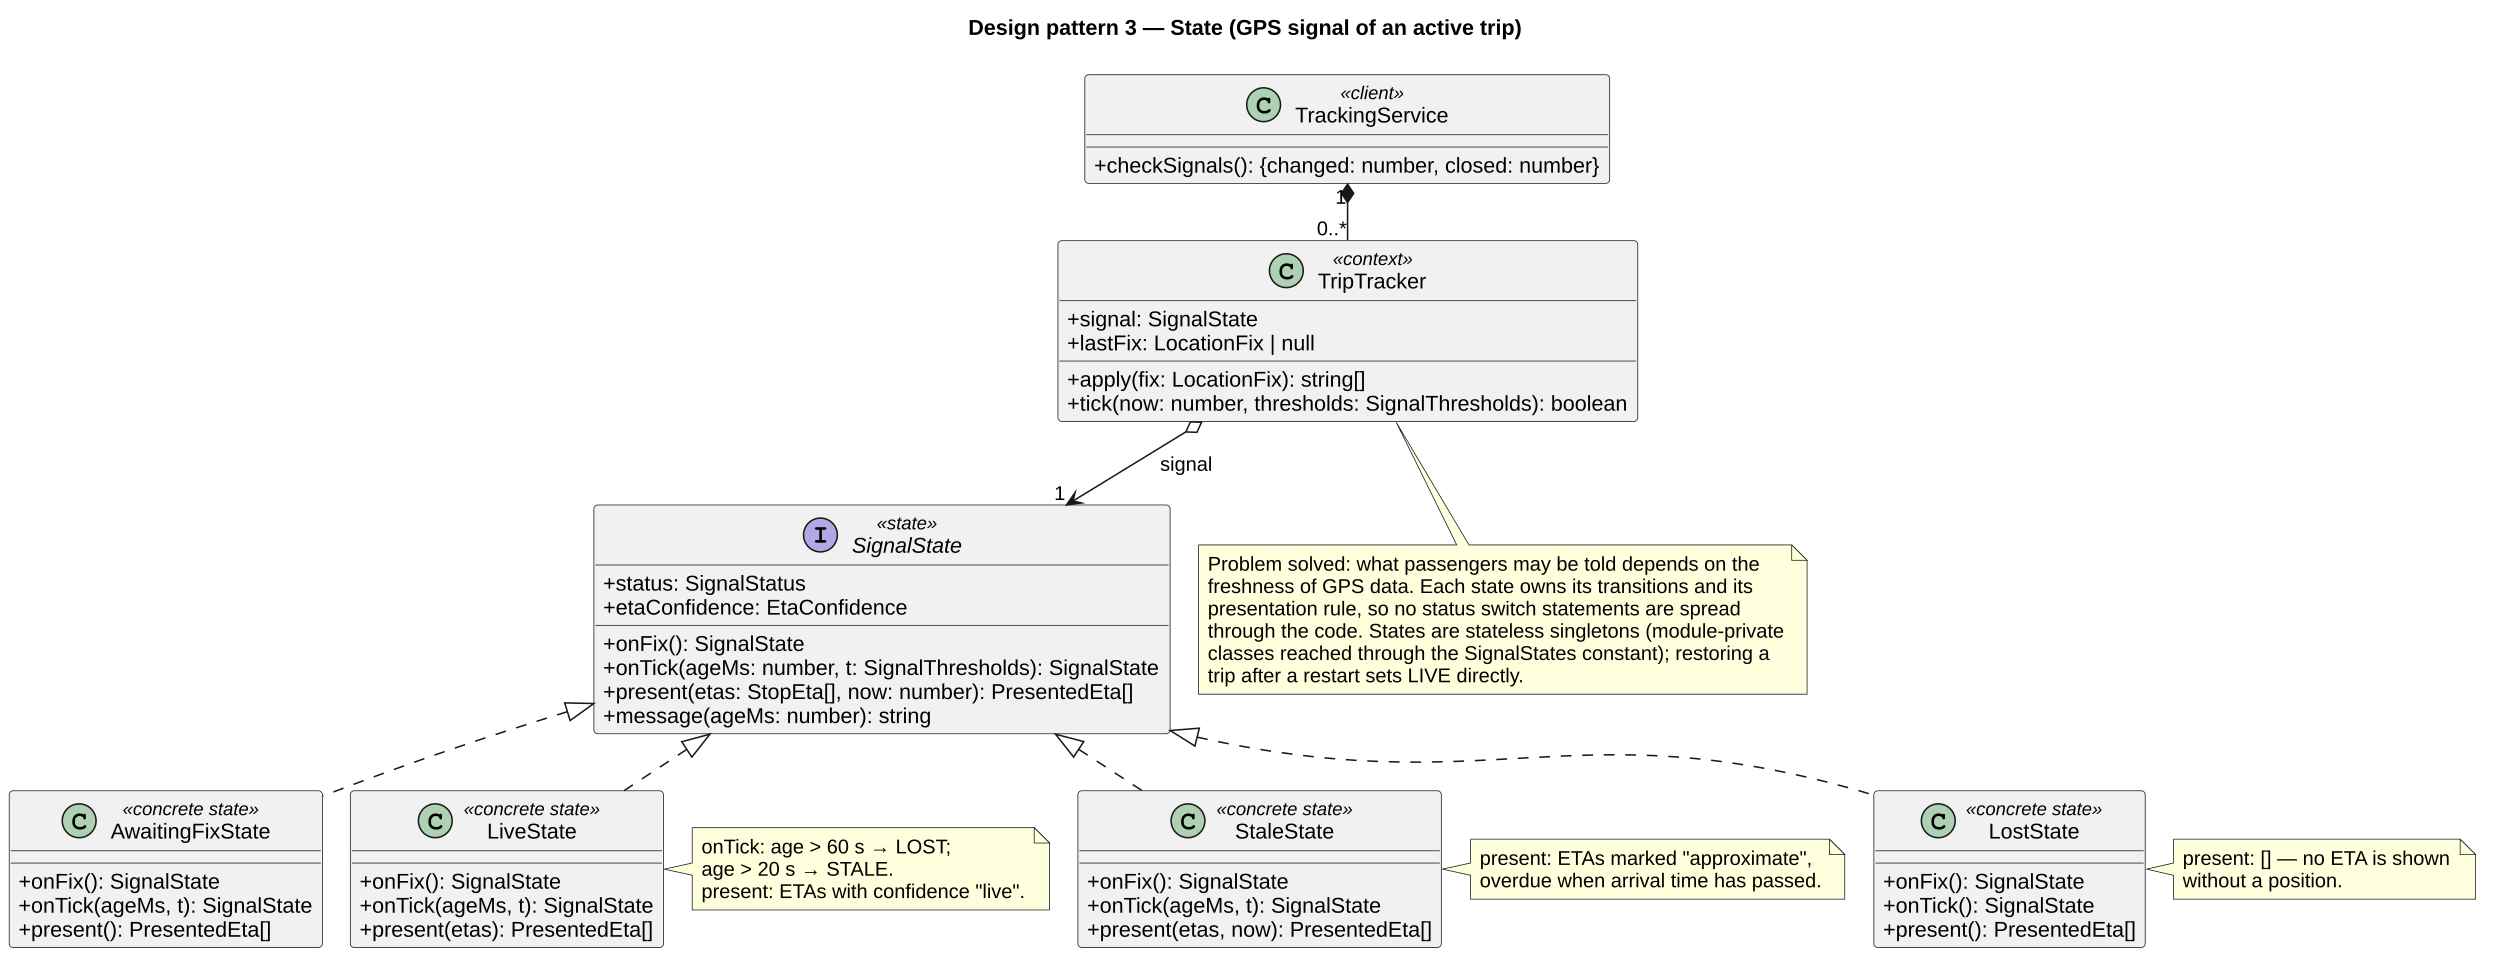
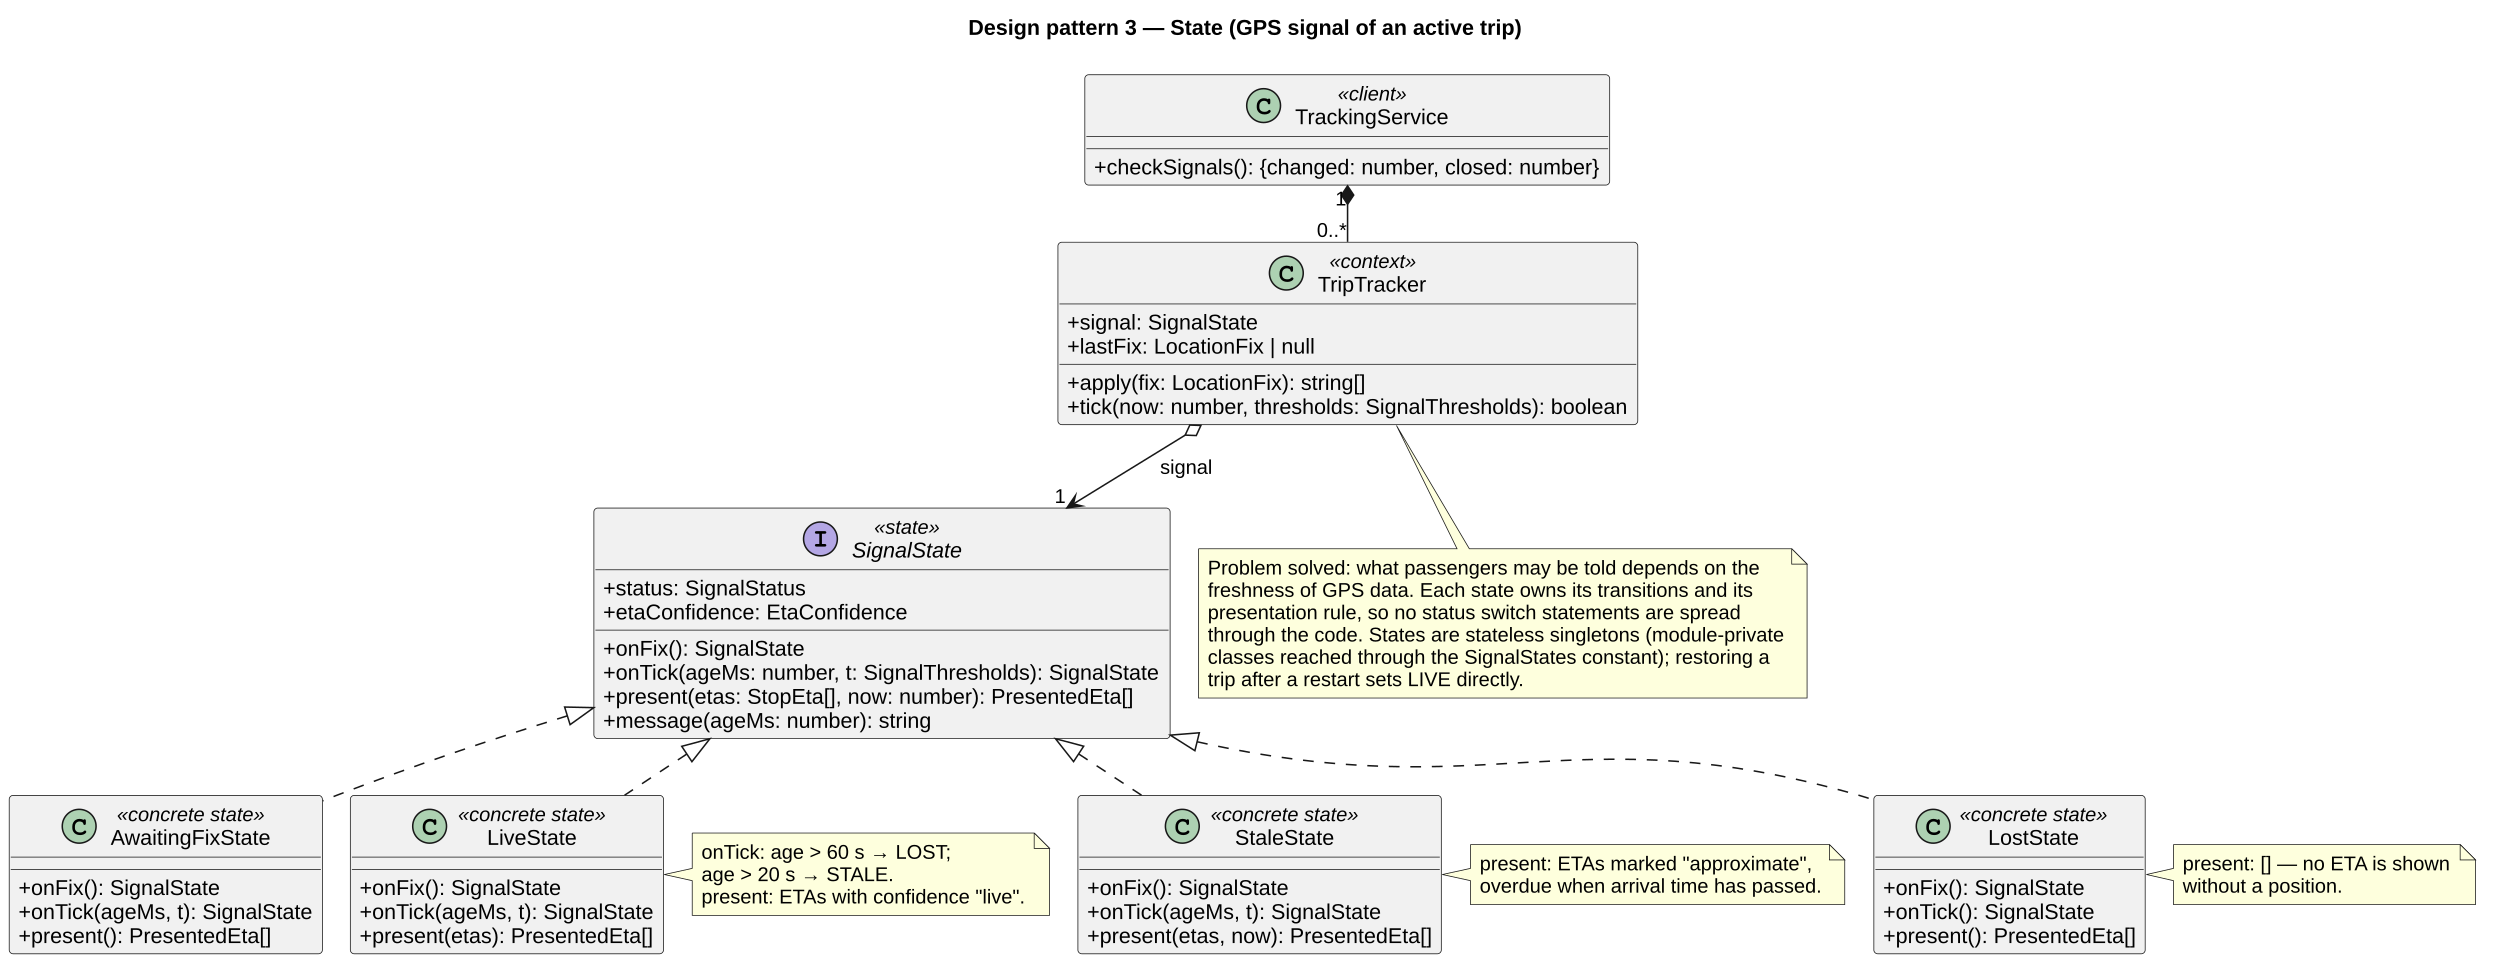
- <svg xmlns="http://www.w3.org/2000/svg" version="1.1" data-diagram-type="CLASS" style="width:1627px;height:632px;background:#FFFFFF;" width="1627px" height="632px" viewBox="0 0 1627 632" zoomAndPan="magnify" preserveAspectRatio="none" contentStyleType="text/css">
+ <svg xmlns="http://www.w3.org/2000/svg" version="1.1" data-diagram-type="CLASS" style="width:1627px;height:636px;background:#FFFFFF;" width="1627px" height="636px" viewBox="0 0 1627 636" zoomAndPan="magnify" preserveAspectRatio="none" contentStyleType="text/css">
  <defs />
  <g font-family="sans-serif" lengthAdjust="spacing">
-     <g class="title" data-source-line="5">
+     <g class="title" data-source-line="6">
      <text x="630.157" y="22.674" fill="#000" font-size="14" textLength="360.186" font-weight="700" font-family="Arial">Design pattern 3 — State (GPS signal of an active trip)</text>
    </g>
-     <g class="entity" data-qualified-name="TripTracker" id="ent0001" data-source-line="7">
-       <rect x="688.5" y="156.641" width="377.36" height="117.609" fill="#F1F1F1" style="stroke:#181818;stroke-width:0.5;" rx="2.5" ry="2.5" />
-       <ellipse cx="837.151" cy="176.164" rx="11" ry="11" fill="#ADD1B2" style="stroke:#181818;stroke-width:1;" />
-       <path d="M839.917,172.039 Q840.073,171.82 840.26,171.711 Q840.448,171.602 840.667,171.602 Q841.042,171.602 841.276,171.867 Q841.51,172.117 841.51,172.727 L841.51,174.18 Q841.51,174.789 841.276,175.055 Q841.042,175.32 840.667,175.32 Q840.323,175.32 840.12,175.117 Q839.917,174.93 839.807,174.414 Q839.76,174.055 839.573,173.867 Q839.245,173.492 838.635,173.273 Q838.026,173.055 837.401,173.055 Q836.635,173.055 835.995,173.383 Q835.37,173.711 834.87,174.461 Q834.385,175.211 834.385,176.242 L834.385,177.336 Q834.385,178.57 835.276,179.398 Q836.167,180.211 837.76,180.211 Q838.698,180.211 839.354,179.961 Q839.745,179.805 840.167,179.367 Q840.432,179.102 840.573,179.023 Q840.729,178.945 840.932,178.945 Q841.26,178.945 841.51,179.211 Q841.776,179.461 841.776,179.805 Q841.776,180.148 841.432,180.555 Q840.932,181.133 840.135,181.461 Q839.057,181.914 837.76,181.914 Q836.245,181.914 835.042,181.289 Q834.057,180.789 833.37,179.727 Q832.682,178.648 832.682,177.367 L832.682,176.211 Q832.682,174.883 833.292,173.742 Q833.917,172.586 835.01,171.977 Q836.104,171.352 837.338,171.352 Q838.073,171.352 838.713,171.523 Q839.37,171.68 839.917,172.039 Z " fill="#000" />
-       <text x="867.412" y="172.504" fill="#000" font-size="12" textLength="52.037" font-style="italic" font-family="Arial">«context»</text>
-       <text x="857.651" y="187.721" fill="#000" font-size="14" textLength="71.559" font-family="Arial">TripTracker</text>
-       <line x1="689.5" y1="195.688" x2="1064.86" y2="195.688" style="stroke:#181818;stroke-width:0.5;" />
-       <text x="694.5" y="212.361" fill="#000" font-size="14" textLength="124.141" font-family="Arial">+signal: SignalState</text>
-       <text x="694.5" y="228.002" fill="#000" font-size="14" textLength="161.205" font-family="Arial">+lastFix: LocationFix | null</text>
-       <line x1="689.5" y1="234.969" x2="1064.86" y2="234.969" style="stroke:#181818;stroke-width:0.5;" />
-       <text x="694.5" y="251.643" fill="#000" font-size="14" textLength="194.134" font-family="Arial">+apply(fix: LocationFix): string[]</text>
-       <text x="694.5" y="267.283" fill="#000" font-size="14" textLength="365.36" font-family="Arial">+tick(now: number, thresholds: SignalThresholds): boolean</text>
+     <g class="entity" data-qualified-name="TripTracker" id="ent0001" data-source-line="8">
+       <rect x="688.5" y="157.641" width="377.36" height="118.727" fill="#F1F1F1" style="stroke:#181818;stroke-width:0.5;" rx="2.5" ry="2.5" />
+       <ellipse cx="837.151" cy="177.723" rx="11" ry="11" fill="#ADD1B2" style="stroke:#181818;stroke-width:1;" />
+       <path d="M839.917,173.598 Q840.073,173.379 840.26,173.27 Q840.448,173.16 840.667,173.16 Q841.042,173.16 841.276,173.426 Q841.51,173.676 841.51,174.285 L841.51,175.738 Q841.51,176.348 841.276,176.613 Q841.042,176.879 840.667,176.879 Q840.323,176.879 840.12,176.676 Q839.917,176.488 839.807,175.973 Q839.76,175.613 839.573,175.426 Q839.245,175.051 838.635,174.832 Q838.026,174.613 837.401,174.613 Q836.635,174.613 835.995,174.941 Q835.37,175.27 834.87,176.02 Q834.385,176.77 834.385,177.801 L834.385,178.895 Q834.385,180.129 835.276,180.957 Q836.167,181.77 837.76,181.77 Q838.698,181.77 839.354,181.52 Q839.745,181.363 840.167,180.926 Q840.432,180.66 840.573,180.582 Q840.729,180.504 840.932,180.504 Q841.26,180.504 841.51,180.77 Q841.776,181.02 841.776,181.363 Q841.776,181.707 841.432,182.113 Q840.932,182.691 840.135,183.02 Q839.057,183.473 837.76,183.473 Q836.245,183.473 835.042,182.848 Q834.057,182.348 833.37,181.285 Q832.682,180.207 832.682,178.926 L832.682,177.77 Q832.682,176.441 833.292,175.301 Q833.917,174.145 835.01,173.535 Q836.104,172.91 837.338,172.91 Q838.073,172.91 838.713,173.082 Q839.37,173.238 839.917,173.598 Z " fill="#000" />
+       <text x="865.243" y="174.409" fill="#000" font-size="13" textLength="56.374" font-style="italic" font-family="Arial">«context»</text>
+       <text x="857.651" y="189.838" fill="#000" font-size="14" textLength="71.559" font-family="Arial">TripTracker</text>
+       <line x1="689.5" y1="197.805" x2="1064.86" y2="197.805" style="stroke:#181818;stroke-width:0.5;" />
+       <text x="694.5" y="214.479" fill="#000" font-size="14" textLength="124.141" font-family="Arial">+signal: SignalState</text>
+       <text x="694.5" y="230.119" fill="#000" font-size="14" textLength="161.205" font-family="Arial">+lastFix: LocationFix | null</text>
+       <line x1="689.5" y1="237.086" x2="1064.86" y2="237.086" style="stroke:#181818;stroke-width:0.5;" />
+       <text x="694.5" y="253.76" fill="#000" font-size="14" textLength="194.134" font-family="Arial">+apply(fix: LocationFix): string[]</text>
+       <text x="694.5" y="269.4" fill="#000" font-size="14" textLength="365.36" font-family="Arial">+tick(now: number, thresholds: SignalThresholds): boolean</text>
    </g>
-     <g class="entity" data-qualified-name="SignalState" id="ent0002" data-source-line="13">
-       <rect x="386.5" y="328.641" width="375.009" height="148.891" fill="#F1F1F1" style="stroke:#181818;stroke-width:0.5;" rx="2.5" ry="2.5" />
-       <ellipse cx="533.951" cy="348.164" rx="11" ry="11" fill="#B4A7E5" style="stroke:#181818;stroke-width:1;" />
-       <path d="M534.904,344.805 L534.904,351.461 L536.623,351.461 Q537.232,351.461 537.498,351.695 Q537.764,351.93 537.764,352.32 Q537.764,352.695 537.498,352.93 Q537.232,353.164 536.623,353.164 L531.482,353.164 Q530.873,353.164 530.607,352.93 Q530.342,352.695 530.342,352.305 Q530.342,351.93 530.607,351.695 Q530.873,351.461 531.482,351.461 L533.201,351.461 L533.201,344.805 L531.482,344.805 Q530.873,344.805 530.607,344.57 Q530.342,344.336 530.342,343.945 Q530.342,343.57 530.607,343.336 Q530.873,343.102 531.482,343.102 L536.623,343.102 Q537.232,343.102 537.498,343.336 Q537.764,343.57 537.764,343.945 Q537.764,344.336 537.498,344.57 Q537.232,344.805 536.623,344.805 L534.904,344.805 Z " fill="#000" />
-       <text x="570.573" y="344.504" fill="#000" font-size="12" textLength="39.363" font-style="italic" font-family="Arial">«state»</text>
-       <text x="554.451" y="359.721" fill="#000" font-size="14" textLength="71.606" font-style="italic" font-family="Arial">SignalState</text>
-       <line x1="387.5" y1="367.688" x2="760.509" y2="367.688" style="stroke:#181818;stroke-width:0.5;" />
-       <text x="392.5" y="384.361" fill="#000" font-size="14" textLength="131.913" font-family="Arial">+status: SignalStatus</text>
-       <text x="392.5" y="400.002" fill="#000" font-size="14" textLength="198.085" font-family="Arial">+etaConfidence: EtaConfidence</text>
-       <line x1="387.5" y1="406.969" x2="760.509" y2="406.969" style="stroke:#181818;stroke-width:0.5;" />
-       <text x="392.5" y="423.643" fill="#000" font-size="14" textLength="131.12" font-family="Arial">+onFix(): SignalState</text>
-       <text x="392.5" y="439.283" fill="#000" font-size="14" textLength="363.009" font-family="Arial">+onTick(ageMs: number, t: SignalThresholds): SignalState</text>
-       <text x="392.5" y="454.924" fill="#000" font-size="14" textLength="345.133" font-family="Arial">+present(etas: StopEta[], now: number): PresentedEta[]</text>
-       <text x="392.5" y="470.564" fill="#000" font-size="14" textLength="213.589" font-family="Arial">+message(ageMs: number): string</text>
+     <g class="entity" data-qualified-name="SignalState" id="ent0002" data-source-line="14">
+       <rect x="386.5" y="330.641" width="375.009" height="150.008" fill="#F1F1F1" style="stroke:#181818;stroke-width:0.5;" rx="2.5" ry="2.5" />
+       <ellipse cx="533.951" cy="350.723" rx="11" ry="11" fill="#B4A7E5" style="stroke:#181818;stroke-width:1;" />
+       <path d="M534.904,347.363 L534.904,354.02 L536.623,354.02 Q537.232,354.02 537.498,354.254 Q537.764,354.488 537.764,354.879 Q537.764,355.254 537.498,355.488 Q537.232,355.723 536.623,355.723 L531.482,355.723 Q530.873,355.723 530.607,355.488 Q530.342,355.254 530.342,354.863 Q530.342,354.488 530.607,354.254 Q530.873,354.02 531.482,354.02 L533.201,354.02 L533.201,347.363 L531.482,347.363 Q530.873,347.363 530.607,347.129 Q530.342,346.895 530.342,346.504 Q530.342,346.129 530.607,345.895 Q530.873,345.66 531.482,345.66 L536.623,345.66 Q537.232,345.66 537.498,345.895 Q537.764,346.129 537.764,346.504 Q537.764,346.895 537.498,347.129 Q537.232,347.363 536.623,347.363 L534.904,347.363 Z " fill="#000" />
+       <text x="568.933" y="347.409" fill="#000" font-size="13" textLength="42.644" font-style="italic" font-family="Arial">«state»</text>
+       <text x="554.451" y="362.838" fill="#000" font-size="14" textLength="71.606" font-style="italic" font-family="Arial">SignalState</text>
+       <line x1="387.5" y1="370.805" x2="760.509" y2="370.805" style="stroke:#181818;stroke-width:0.5;" />
+       <text x="392.5" y="387.479" fill="#000" font-size="14" textLength="131.913" font-family="Arial">+status: SignalStatus</text>
+       <text x="392.5" y="403.119" fill="#000" font-size="14" textLength="198.085" font-family="Arial">+etaConfidence: EtaConfidence</text>
+       <line x1="387.5" y1="410.086" x2="760.509" y2="410.086" style="stroke:#181818;stroke-width:0.5;" />
+       <text x="392.5" y="426.76" fill="#000" font-size="14" textLength="131.12" font-family="Arial">+onFix(): SignalState</text>
+       <text x="392.5" y="442.4" fill="#000" font-size="14" textLength="363.009" font-family="Arial">+onTick(ageMs: number, t: SignalThresholds): SignalState</text>
+       <text x="392.5" y="458.041" fill="#000" font-size="14" textLength="345.133" font-family="Arial">+present(etas: StopEta[], now: number): PresentedEta[]</text>
+       <text x="392.5" y="473.682" fill="#000" font-size="14" textLength="213.589" font-family="Arial">+message(ageMs: number): string</text>
    </g>
-     <g class="entity" data-qualified-name="AwaitingFixState" id="ent0003" data-source-line="21">
-       <rect x="6" y="514.641" width="203.81" height="101.969" fill="#F1F1F1" style="stroke:#181818;stroke-width:0.5;" rx="2.5" ry="2.5" />
-       <ellipse cx="51.521" cy="534.164" rx="11" ry="11" fill="#ADD1B2" style="stroke:#181818;stroke-width:1;" />
-       <path d="M54.286,530.039 Q54.442,529.82 54.63,529.711 Q54.817,529.602 55.036,529.602 Q55.411,529.602 55.646,529.867 Q55.88,530.117 55.88,530.727 L55.88,532.18 Q55.88,532.789 55.646,533.055 Q55.411,533.32 55.036,533.32 Q54.692,533.32 54.489,533.117 Q54.286,532.93 54.177,532.414 Q54.13,532.055 53.942,531.867 Q53.614,531.492 53.005,531.273 Q52.396,531.055 51.771,531.055 Q51.005,531.055 50.364,531.383 Q49.739,531.711 49.239,532.461 Q48.755,533.211 48.755,534.242 L48.755,535.336 Q48.755,536.57 49.646,537.398 Q50.536,538.211 52.13,538.211 Q53.067,538.211 53.724,537.961 Q54.114,537.805 54.536,537.367 Q54.802,537.102 54.942,537.023 Q55.099,536.945 55.302,536.945 Q55.63,536.945 55.88,537.211 Q56.146,537.461 56.146,537.805 Q56.146,538.148 55.802,538.555 Q55.302,539.133 54.505,539.461 Q53.427,539.914 52.13,539.914 Q50.614,539.914 49.411,539.289 Q48.427,538.789 47.739,537.727 Q47.052,536.648 47.052,535.367 L47.052,534.211 Q47.052,532.883 47.661,531.742 Q48.286,530.586 49.38,529.977 Q50.474,529.352 51.708,529.352 Q52.442,529.352 53.083,529.523 Q53.739,529.68 54.286,530.039 Z " fill="#000" />
-       <text x="79.793" y="530.504" fill="#000" font-size="12" textLength="88.723" font-style="italic" font-family="Arial">«concrete state»</text>
-       <text x="72.021" y="545.721" fill="#000" font-size="14" textLength="104.269" font-family="Arial">AwaitingFixState</text>
-       <line x1="7" y1="553.688" x2="208.81" y2="553.688" style="stroke:#181818;stroke-width:0.5;" />
-       <line x1="7" y1="561.688" x2="208.81" y2="561.688" style="stroke:#181818;stroke-width:0.5;" />
-       <text x="12" y="578.361" fill="#000" font-size="14" textLength="131.12" font-family="Arial">+onFix(): SignalState</text>
-       <text x="12" y="594.002" fill="#000" font-size="14" textLength="191.81" font-family="Arial">+onTick(ageMs, t): SignalState</text>
-       <text x="12" y="609.643" fill="#000" font-size="14" textLength="164.589" font-family="Arial">+present(): PresentedEta[]</text>
+     <g class="entity" data-qualified-name="AwaitingFixState" id="ent0003" data-source-line="22">
+       <rect x="6" y="517.641" width="203.81" height="103.086" fill="#F1F1F1" style="stroke:#181818;stroke-width:0.5;" rx="2.5" ry="2.5" />
+       <ellipse cx="51.521" cy="537.723" rx="11" ry="11" fill="#ADD1B2" style="stroke:#181818;stroke-width:1;" />
+       <path d="M54.286,533.598 Q54.442,533.379 54.63,533.27 Q54.817,533.16 55.036,533.16 Q55.411,533.16 55.646,533.426 Q55.88,533.676 55.88,534.285 L55.88,535.738 Q55.88,536.348 55.646,536.613 Q55.411,536.879 55.036,536.879 Q54.692,536.879 54.489,536.676 Q54.286,536.488 54.177,535.973 Q54.13,535.613 53.942,535.426 Q53.614,535.051 53.005,534.832 Q52.396,534.613 51.771,534.613 Q51.005,534.613 50.364,534.941 Q49.739,535.27 49.239,536.02 Q48.755,536.77 48.755,537.801 L48.755,538.895 Q48.755,540.129 49.646,540.957 Q50.536,541.77 52.13,541.77 Q53.067,541.77 53.724,541.52 Q54.114,541.363 54.536,540.926 Q54.802,540.66 54.942,540.582 Q55.099,540.504 55.302,540.504 Q55.63,540.504 55.88,540.77 Q56.146,541.02 56.146,541.363 Q56.146,541.707 55.802,542.113 Q55.302,542.691 54.505,543.02 Q53.427,543.473 52.13,543.473 Q50.614,543.473 49.411,542.848 Q48.427,542.348 47.739,541.285 Q47.052,540.207 47.052,538.926 L47.052,537.77 Q47.052,536.441 47.661,535.301 Q48.286,534.145 49.38,533.535 Q50.474,532.91 51.708,532.91 Q52.442,532.91 53.083,533.082 Q53.739,533.238 54.286,533.598 Z " fill="#000" />
+       <text x="76.097" y="534.409" fill="#000" font-size="13" textLength="96.116" font-style="italic" font-family="Arial">«concrete state»</text>
+       <text x="72.021" y="549.838" fill="#000" font-size="14" textLength="104.269" font-family="Arial">AwaitingFixState</text>
+       <line x1="7" y1="557.805" x2="208.81" y2="557.805" style="stroke:#181818;stroke-width:0.5;" />
+       <line x1="7" y1="565.805" x2="208.81" y2="565.805" style="stroke:#181818;stroke-width:0.5;" />
+       <text x="12" y="582.479" fill="#000" font-size="14" textLength="131.12" font-family="Arial">+onFix(): SignalState</text>
+       <text x="12" y="598.119" fill="#000" font-size="14" textLength="191.81" font-family="Arial">+onTick(ageMs, t): SignalState</text>
+       <text x="12" y="613.76" fill="#000" font-size="14" textLength="164.589" font-family="Arial">+present(): PresentedEta[]</text>
    </g>
-     <g class="entity" data-qualified-name="LiveState" id="ent0004" data-source-line="26">
-       <rect x="228" y="514.641" width="203.81" height="101.969" fill="#F1F1F1" style="stroke:#181818;stroke-width:0.5;" rx="2.5" ry="2.5" />
-       <ellipse cx="283.293" cy="534.164" rx="11" ry="11" fill="#ADD1B2" style="stroke:#181818;stroke-width:1;" />
-       <path d="M286.059,530.039 Q286.215,529.82 286.403,529.711 Q286.59,529.602 286.809,529.602 Q287.184,529.602 287.418,529.867 Q287.653,530.117 287.653,530.727 L287.653,532.18 Q287.653,532.789 287.418,533.055 Q287.184,533.32 286.809,533.32 Q286.465,533.32 286.262,533.117 Q286.059,532.93 285.95,532.414 Q285.903,532.055 285.715,531.867 Q285.387,531.492 284.778,531.273 Q284.168,531.055 283.543,531.055 Q282.778,531.055 282.137,531.383 Q281.512,531.711 281.012,532.461 Q280.528,533.211 280.528,534.242 L280.528,535.336 Q280.528,536.57 281.418,537.398 Q282.309,538.211 283.903,538.211 Q284.84,538.211 285.497,537.961 Q285.887,537.805 286.309,537.367 Q286.575,537.102 286.715,537.023 Q286.872,536.945 287.075,536.945 Q287.403,536.945 287.653,537.211 Q287.918,537.461 287.918,537.805 Q287.918,538.148 287.575,538.555 Q287.075,539.133 286.278,539.461 Q285.2,539.914 283.903,539.914 Q282.387,539.914 281.184,539.289 Q280.2,538.789 279.512,537.727 Q278.825,536.648 278.825,535.367 L278.825,534.211 Q278.825,532.883 279.434,531.742 Q280.059,530.586 281.153,529.977 Q282.247,529.352 283.481,529.352 Q284.215,529.352 284.856,529.523 Q285.512,529.68 286.059,530.039 Z " fill="#000" />
-       <text x="301.793" y="530.504" fill="#000" font-size="12" textLength="88.723" font-style="italic" font-family="Arial">«concrete state»</text>
-       <text x="316.969" y="545.721" fill="#000" font-size="14" textLength="58.372" font-family="Arial">LiveState</text>
-       <line x1="229" y1="553.688" x2="430.81" y2="553.688" style="stroke:#181818;stroke-width:0.5;" />
-       <line x1="229" y1="561.688" x2="430.81" y2="561.688" style="stroke:#181818;stroke-width:0.5;" />
-       <text x="234" y="578.361" fill="#000" font-size="14" textLength="131.12" font-family="Arial">+onFix(): SignalState</text>
-       <text x="234" y="594.002" fill="#000" font-size="14" textLength="191.81" font-family="Arial">+onTick(ageMs, t): SignalState</text>
-       <text x="234" y="609.643" fill="#000" font-size="14" textLength="191.051" font-family="Arial">+present(etas): PresentedEta[]</text>
+     <g class="entity" data-qualified-name="LiveState" id="ent0004" data-source-line="27">
+       <rect x="228" y="517.641" width="203.81" height="103.086" fill="#F1F1F1" style="stroke:#181818;stroke-width:0.5;" rx="2.5" ry="2.5" />
+       <ellipse cx="279.597" cy="537.723" rx="11" ry="11" fill="#ADD1B2" style="stroke:#181818;stroke-width:1;" />
+       <path d="M282.362,533.598 Q282.519,533.379 282.706,533.27 Q282.894,533.16 283.112,533.16 Q283.487,533.16 283.722,533.426 Q283.956,533.676 283.956,534.285 L283.956,535.738 Q283.956,536.348 283.722,536.613 Q283.487,536.879 283.112,536.879 Q282.769,536.879 282.565,536.676 Q282.362,536.488 282.253,535.973 Q282.206,535.613 282.019,535.426 Q281.69,535.051 281.081,534.832 Q280.472,534.613 279.847,534.613 Q279.081,534.613 278.44,534.941 Q277.815,535.27 277.315,536.02 Q276.831,536.77 276.831,537.801 L276.831,538.895 Q276.831,540.129 277.722,540.957 Q278.612,541.77 280.206,541.77 Q281.144,541.77 281.8,541.52 Q282.19,541.363 282.612,540.926 Q282.878,540.66 283.019,540.582 Q283.175,540.504 283.378,540.504 Q283.706,540.504 283.956,540.77 Q284.222,541.02 284.222,541.363 Q284.222,541.707 283.878,542.113 Q283.378,542.691 282.581,543.02 Q281.503,543.473 280.206,543.473 Q278.69,543.473 277.487,542.848 Q276.503,542.348 275.815,541.285 Q275.128,540.207 275.128,538.926 L275.128,537.77 Q275.128,536.441 275.737,535.301 Q276.362,534.145 277.456,533.535 Q278.55,532.91 279.784,532.91 Q280.519,532.91 281.159,533.082 Q281.815,533.238 282.362,533.598 Z " fill="#000" />
+       <text x="298.097" y="534.409" fill="#000" font-size="13" textLength="96.116" font-style="italic" font-family="Arial">«concrete state»</text>
+       <text x="316.969" y="549.838" fill="#000" font-size="14" textLength="58.372" font-family="Arial">LiveState</text>
+       <line x1="229" y1="557.805" x2="430.81" y2="557.805" style="stroke:#181818;stroke-width:0.5;" />
+       <line x1="229" y1="565.805" x2="430.81" y2="565.805" style="stroke:#181818;stroke-width:0.5;" />
+       <text x="234" y="582.479" fill="#000" font-size="14" textLength="131.12" font-family="Arial">+onFix(): SignalState</text>
+       <text x="234" y="598.119" fill="#000" font-size="14" textLength="191.81" font-family="Arial">+onTick(ageMs, t): SignalState</text>
+       <text x="234" y="613.76" fill="#000" font-size="14" textLength="191.051" font-family="Arial">+present(etas): PresentedEta[]</text>
    </g>
-     <g class="entity" data-qualified-name="StaleState" id="ent0005" data-source-line="31">
-       <rect x="701.5" y="514.641" width="236.513" height="101.969" fill="#F1F1F1" style="stroke:#181818;stroke-width:0.5;" rx="2.5" ry="2.5" />
-       <ellipse cx="773.145" cy="534.164" rx="11" ry="11" fill="#ADD1B2" style="stroke:#181818;stroke-width:1;" />
-       <path d="M775.911,530.039 Q776.067,529.82 776.254,529.711 Q776.442,529.602 776.661,529.602 Q777.036,529.602 777.27,529.867 Q777.504,530.117 777.504,530.727 L777.504,532.18 Q777.504,532.789 777.27,533.055 Q777.036,533.32 776.661,533.32 Q776.317,533.32 776.114,533.117 Q775.911,532.93 775.801,532.414 Q775.754,532.055 775.567,531.867 Q775.239,531.492 774.629,531.273 Q774.02,531.055 773.395,531.055 Q772.629,531.055 771.989,531.383 Q771.364,531.711 770.864,532.461 Q770.379,533.211 770.379,534.242 L770.379,535.336 Q770.379,536.57 771.27,537.398 Q772.161,538.211 773.754,538.211 Q774.692,538.211 775.348,537.961 Q775.739,537.805 776.161,537.367 Q776.426,537.102 776.567,537.023 Q776.723,536.945 776.926,536.945 Q777.254,536.945 777.504,537.211 Q777.77,537.461 777.77,537.805 Q777.77,538.148 777.426,538.555 Q776.926,539.133 776.129,539.461 Q775.051,539.914 773.754,539.914 Q772.239,539.914 771.036,539.289 Q770.051,538.789 769.364,537.727 Q768.676,536.648 768.676,535.367 L768.676,534.211 Q768.676,532.883 769.286,531.742 Q769.911,530.586 771.004,529.977 Q772.098,529.352 773.333,529.352 Q774.067,529.352 774.708,529.523 Q775.364,529.68 775.911,530.039 Z " fill="#000" />
-       <text x="791.645" y="530.504" fill="#000" font-size="12" textLength="88.723" font-style="italic" font-family="Arial">«concrete state»</text>
-       <text x="803.707" y="545.721" fill="#000" font-size="14" textLength="64.6" font-family="Arial">StaleState</text>
-       <line x1="702.5" y1="553.688" x2="937.013" y2="553.688" style="stroke:#181818;stroke-width:0.5;" />
-       <line x1="702.5" y1="561.688" x2="937.013" y2="561.688" style="stroke:#181818;stroke-width:0.5;" />
-       <text x="707.5" y="578.361" fill="#000" font-size="14" textLength="131.12" font-family="Arial">+onFix(): SignalState</text>
-       <text x="707.5" y="594.002" fill="#000" font-size="14" textLength="191.81" font-family="Arial">+onTick(ageMs, t): SignalState</text>
-       <text x="707.5" y="609.643" fill="#000" font-size="14" textLength="224.513" font-family="Arial">+present(etas, now): PresentedEta[]</text>
+     <g class="entity" data-qualified-name="StaleState" id="ent0005" data-source-line="32">
+       <rect x="701.5" y="517.641" width="236.513" height="103.086" fill="#F1F1F1" style="stroke:#181818;stroke-width:0.5;" rx="2.5" ry="2.5" />
+       <ellipse cx="769.448" cy="537.723" rx="11" ry="11" fill="#ADD1B2" style="stroke:#181818;stroke-width:1;" />
+       <path d="M772.214,533.598 Q772.37,533.379 772.558,533.27 Q772.745,533.16 772.964,533.16 Q773.339,533.16 773.573,533.426 Q773.808,533.676 773.808,534.285 L773.808,535.738 Q773.808,536.348 773.573,536.613 Q773.339,536.879 772.964,536.879 Q772.62,536.879 772.417,536.676 Q772.214,536.488 772.104,535.973 Q772.058,535.613 771.87,535.426 Q771.542,535.051 770.933,534.832 Q770.323,534.613 769.698,534.613 Q768.933,534.613 768.292,534.941 Q767.667,535.27 767.167,536.02 Q766.683,536.77 766.683,537.801 L766.683,538.895 Q766.683,540.129 767.573,540.957 Q768.464,541.77 770.058,541.77 Q770.995,541.77 771.651,541.52 Q772.042,541.363 772.464,540.926 Q772.729,540.66 772.87,540.582 Q773.026,540.504 773.229,540.504 Q773.558,540.504 773.808,540.77 Q774.073,541.02 774.073,541.363 Q774.073,541.707 773.729,542.113 Q773.229,542.691 772.433,543.02 Q771.354,543.473 770.058,543.473 Q768.542,543.473 767.339,542.848 Q766.354,542.348 765.667,541.285 Q764.979,540.207 764.979,538.926 L764.979,537.77 Q764.979,536.441 765.589,535.301 Q766.214,534.145 767.308,533.535 Q768.401,532.91 769.636,532.91 Q770.37,532.91 771.011,533.082 Q771.667,533.238 772.214,533.598 Z " fill="#000" />
+       <text x="787.948" y="534.409" fill="#000" font-size="13" textLength="96.116" font-style="italic" font-family="Arial">«concrete state»</text>
+       <text x="803.707" y="549.838" fill="#000" font-size="14" textLength="64.6" font-family="Arial">StaleState</text>
+       <line x1="702.5" y1="557.805" x2="937.013" y2="557.805" style="stroke:#181818;stroke-width:0.5;" />
+       <line x1="702.5" y1="565.805" x2="937.013" y2="565.805" style="stroke:#181818;stroke-width:0.5;" />
+       <text x="707.5" y="582.479" fill="#000" font-size="14" textLength="131.12" font-family="Arial">+onFix(): SignalState</text>
+       <text x="707.5" y="598.119" fill="#000" font-size="14" textLength="191.81" font-family="Arial">+onTick(ageMs, t): SignalState</text>
+       <text x="707.5" y="613.76" fill="#000" font-size="14" textLength="224.513" font-family="Arial">+present(etas, now): PresentedEta[]</text>
    </g>
-     <g class="entity" data-qualified-name="LostState" id="ent0006" data-source-line="36">
-       <rect x="1219.5" y="514.641" width="176.589" height="101.969" fill="#F1F1F1" style="stroke:#181818;stroke-width:0.5;" rx="2.5" ry="2.5" />
-       <ellipse cx="1261.44" cy="534.164" rx="11" ry="11" fill="#ADD1B2" style="stroke:#181818;stroke-width:1;" />
-       <path d="M1264.205,530.039 Q1264.362,529.82 1264.549,529.711 Q1264.737,529.602 1264.955,529.602 Q1265.33,529.602 1265.565,529.867 Q1265.799,530.117 1265.799,530.727 L1265.799,532.18 Q1265.799,532.789 1265.565,533.055 Q1265.33,533.32 1264.955,533.32 Q1264.612,533.32 1264.409,533.117 Q1264.205,532.93 1264.096,532.414 Q1264.049,532.055 1263.862,531.867 Q1263.534,531.492 1262.924,531.273 Q1262.315,531.055 1261.69,531.055 Q1260.924,531.055 1260.284,531.383 Q1259.659,531.711 1259.159,532.461 Q1258.674,533.211 1258.674,534.242 L1258.674,535.336 Q1258.674,536.57 1259.565,537.398 Q1260.455,538.211 1262.049,538.211 Q1262.987,538.211 1263.643,537.961 Q1264.034,537.805 1264.455,537.367 Q1264.721,537.102 1264.862,537.023 Q1265.018,536.945 1265.221,536.945 Q1265.549,536.945 1265.799,537.211 Q1266.065,537.461 1266.065,537.805 Q1266.065,538.148 1265.721,538.555 Q1265.221,539.133 1264.424,539.461 Q1263.346,539.914 1262.049,539.914 Q1260.534,539.914 1259.33,539.289 Q1258.346,538.789 1257.659,537.727 Q1256.971,536.648 1256.971,535.367 L1256.971,534.211 Q1256.971,532.883 1257.58,531.742 Q1258.205,530.586 1259.299,529.977 Q1260.393,529.352 1261.627,529.352 Q1262.362,529.352 1263.002,529.523 Q1263.659,529.68 1264.205,530.039 Z " fill="#000" />
-       <text x="1279.426" y="530.504" fill="#000" font-size="12" textLength="88.723" font-style="italic" font-family="Arial">«concrete state»</text>
-       <text x="1294.212" y="545.721" fill="#000" font-size="14" textLength="59.151" font-family="Arial">LostState</text>
-       <line x1="1220.5" y1="553.688" x2="1395.089" y2="553.688" style="stroke:#181818;stroke-width:0.5;" />
-       <line x1="1220.5" y1="561.688" x2="1395.089" y2="561.688" style="stroke:#181818;stroke-width:0.5;" />
-       <text x="1225.5" y="578.361" fill="#000" font-size="14" textLength="131.12" font-family="Arial">+onFix(): SignalState</text>
-       <text x="1225.5" y="594.002" fill="#000" font-size="14" textLength="138.12" font-family="Arial">+onTick(): SignalState</text>
-       <text x="1225.5" y="609.643" fill="#000" font-size="14" textLength="164.589" font-family="Arial">+present(): PresentedEta[]</text>
+     <g class="entity" data-qualified-name="LostState" id="ent0006" data-source-line="37">
+       <rect x="1219.5" y="517.641" width="176.589" height="103.086" fill="#F1F1F1" style="stroke:#181818;stroke-width:0.5;" rx="2.5" ry="2.5" />
+       <ellipse cx="1258.113" cy="537.723" rx="11" ry="11" fill="#ADD1B2" style="stroke:#181818;stroke-width:1;" />
+       <path d="M1260.878,533.598 Q1261.035,533.379 1261.222,533.27 Q1261.41,533.16 1261.628,533.16 Q1262.003,533.16 1262.238,533.426 Q1262.472,533.676 1262.472,534.285 L1262.472,535.738 Q1262.472,536.348 1262.238,536.613 Q1262.003,536.879 1261.628,536.879 Q1261.285,536.879 1261.081,536.676 Q1260.878,536.488 1260.769,535.973 Q1260.722,535.613 1260.535,535.426 Q1260.206,535.051 1259.597,534.832 Q1258.988,534.613 1258.363,534.613 Q1257.597,534.613 1256.956,534.941 Q1256.331,535.27 1255.831,536.02 Q1255.347,536.77 1255.347,537.801 L1255.347,538.895 Q1255.347,540.129 1256.238,540.957 Q1257.128,541.77 1258.722,541.77 Q1259.66,541.77 1260.316,541.52 Q1260.706,541.363 1261.128,540.926 Q1261.394,540.66 1261.535,540.582 Q1261.691,540.504 1261.894,540.504 Q1262.222,540.504 1262.472,540.77 Q1262.738,541.02 1262.738,541.363 Q1262.738,541.707 1262.394,542.113 Q1261.894,542.691 1261.097,543.02 Q1260.019,543.473 1258.722,543.473 Q1257.206,543.473 1256.003,542.848 Q1255.019,542.348 1254.331,541.285 Q1253.644,540.207 1253.644,538.926 L1253.644,537.77 Q1253.644,536.441 1254.253,535.301 Q1254.878,534.145 1255.972,533.535 Q1257.066,532.91 1258.3,532.91 Q1259.035,532.91 1259.675,533.082 Q1260.331,533.238 1260.878,533.598 Z " fill="#000" />
+       <text x="1275.36" y="534.409" fill="#000" font-size="13" textLength="96.116" font-style="italic" font-family="Arial">«concrete state»</text>
+       <text x="1293.842" y="549.838" fill="#000" font-size="14" textLength="59.151" font-family="Arial">LostState</text>
+       <line x1="1220.5" y1="557.805" x2="1395.089" y2="557.805" style="stroke:#181818;stroke-width:0.5;" />
+       <line x1="1220.5" y1="565.805" x2="1395.089" y2="565.805" style="stroke:#181818;stroke-width:0.5;" />
+       <text x="1225.5" y="582.479" fill="#000" font-size="14" textLength="131.12" font-family="Arial">+onFix(): SignalState</text>
+       <text x="1225.5" y="598.119" fill="#000" font-size="14" textLength="138.12" font-family="Arial">+onTick(): SignalState</text>
+       <text x="1225.5" y="613.76" fill="#000" font-size="14" textLength="164.589" font-family="Arial">+present(): PresentedEta[]</text>
    </g>
-     <g class="entity" data-qualified-name="TrackingService" id="ent0007" data-source-line="41">
-       <rect x="706" y="48.641" width="341.581" height="70.688" fill="#F1F1F1" style="stroke:#181818;stroke-width:0.5;" rx="2.5" ry="2.5" />
-       <ellipse cx="822.358" cy="68.164" rx="11" ry="11" fill="#ADD1B2" style="stroke:#181818;stroke-width:1;" />
-       <path d="M825.124,64.039 Q825.28,63.82 825.467,63.711 Q825.655,63.602 825.874,63.602 Q826.249,63.602 826.483,63.867 Q826.717,64.117 826.717,64.727 L826.717,66.18 Q826.717,66.789 826.483,67.055 Q826.249,67.32 825.874,67.32 Q825.53,67.32 825.327,67.117 Q825.124,66.93 825.014,66.414 Q824.967,66.055 824.78,65.867 Q824.452,65.492 823.842,65.273 Q823.233,65.055 822.608,65.055 Q821.842,65.055 821.202,65.383 Q820.577,65.711 820.077,66.461 Q819.592,67.211 819.592,68.242 L819.592,69.336 Q819.592,70.57 820.483,71.398 Q821.374,72.211 822.967,72.211 Q823.905,72.211 824.561,71.961 Q824.952,71.805 825.374,71.367 Q825.639,71.102 825.78,71.023 Q825.936,70.945 826.139,70.945 Q826.467,70.945 826.717,71.211 Q826.983,71.461 826.983,71.805 Q826.983,72.148 826.639,72.555 Q826.139,73.133 825.342,73.461 Q824.264,73.914 822.967,73.914 Q821.452,73.914 820.249,73.289 Q819.264,72.789 818.577,71.727 Q817.889,70.648 817.889,69.367 L817.889,68.211 Q817.889,66.883 818.499,65.742 Q819.124,64.586 820.217,63.977 Q821.311,63.352 822.545,63.352 Q823.28,63.352 823.92,63.523 Q824.577,63.68 825.124,64.039 Z " fill="#000" />
-       <text x="872.36" y="64.504" fill="#000" font-size="12" textLength="41.361" font-style="italic" font-family="Arial">«client»</text>
-       <text x="842.858" y="79.721" fill="#000" font-size="14" textLength="100.365" font-family="Arial">TrackingService</text>
-       <line x1="707" y1="87.688" x2="1046.581" y2="87.688" style="stroke:#181818;stroke-width:0.5;" />
-       <line x1="707" y1="95.688" x2="1046.581" y2="95.688" style="stroke:#181818;stroke-width:0.5;" />
-       <text x="712" y="112.361" fill="#000" font-size="14" textLength="329.581" font-family="Arial">+checkSignals(): {changed: number, closed: number}</text>
+     <g class="entity" data-qualified-name="TrackingService" id="ent0007" data-source-line="42">
+       <rect x="706" y="48.641" width="341.581" height="71.805" fill="#F1F1F1" style="stroke:#181818;stroke-width:0.5;" rx="2.5" ry="2.5" />
+       <ellipse cx="822.358" cy="68.723" rx="11" ry="11" fill="#ADD1B2" style="stroke:#181818;stroke-width:1;" />
+       <path d="M825.124,64.598 Q825.28,64.379 825.467,64.27 Q825.655,64.16 825.874,64.16 Q826.249,64.16 826.483,64.426 Q826.717,64.676 826.717,65.285 L826.717,66.738 Q826.717,67.348 826.483,67.613 Q826.249,67.879 825.874,67.879 Q825.53,67.879 825.327,67.676 Q825.124,67.488 825.014,66.973 Q824.967,66.613 824.78,66.426 Q824.452,66.051 823.842,65.832 Q823.233,65.613 822.608,65.613 Q821.842,65.613 821.202,65.941 Q820.577,66.27 820.077,67.02 Q819.592,67.77 819.592,68.801 L819.592,69.895 Q819.592,71.129 820.483,71.957 Q821.374,72.77 822.967,72.77 Q823.905,72.77 824.561,72.52 Q824.952,72.363 825.374,71.926 Q825.639,71.66 825.78,71.582 Q825.936,71.504 826.139,71.504 Q826.467,71.504 826.717,71.77 Q826.983,72.02 826.983,72.363 Q826.983,72.707 826.639,73.113 Q826.139,73.691 825.342,74.02 Q824.264,74.473 822.967,74.473 Q821.452,74.473 820.249,73.848 Q819.264,73.348 818.577,72.285 Q817.889,71.207 817.889,69.926 L817.889,68.77 Q817.889,67.441 818.499,66.301 Q819.124,65.145 820.217,64.535 Q821.311,63.91 822.545,63.91 Q823.28,63.91 823.92,64.082 Q824.577,64.238 825.124,64.598 Z " fill="#000" />
+       <text x="870.636" y="65.409" fill="#000" font-size="13" textLength="44.808" font-style="italic" font-family="Arial">«client»</text>
+       <text x="842.858" y="80.838" fill="#000" font-size="14" textLength="100.365" font-family="Arial">TrackingService</text>
+       <line x1="707" y1="88.805" x2="1046.581" y2="88.805" style="stroke:#181818;stroke-width:0.5;" />
+       <line x1="707" y1="96.805" x2="1046.581" y2="96.805" style="stroke:#181818;stroke-width:0.5;" />
+       <text x="712" y="113.479" fill="#000" font-size="14" textLength="329.581" font-family="Arial">+checkSignals(): {changed: number, closed: number}</text>
    </g>
-     <g class="entity" data-qualified-name="GMN14" id="ent0015" data-source-line="53">
-       <path d="M450.5,538.641 L450.5,561.641 L432.299,565.641 L450.5,569.641 L450.5,592.211 A0,0 0 0 0 450.5,592.211 L683.048,592.211 A0,0 0 0 0 683.048,592.211 L683.048,548.641 L673.048,538.641 L450.5,538.641 A0,0 0 0 0 450.5,538.641" style="stroke:#181818;stroke-width:0.5;" fill="#FEFFDD" />
-       <path d="M673.048,538.641 L673.048,548.641 L683.048,548.641 L673.048,538.641" style="stroke:#181818;stroke-width:0.5;" fill="#FEFFDD" />
-       <text x="456.5" y="555.409" fill="#000" font-size="13" textLength="164.379" font-family="Arial">onTick: age &gt; 60 s → LOST;</text>
-       <text x="456.5" y="569.933" fill="#000" font-size="13" textLength="126.096" font-family="Arial">age &gt; 20 s → STALE.</text>
-       <text x="456.5" y="584.456" fill="#000" font-size="13" textLength="211.548" font-family="Arial">present: ETAs with confidence "live".</text>
+     <g class="entity" data-qualified-name="GMN14" id="ent0015" data-source-line="54">
+       <path d="M450.5,542.141 L450.5,565.141 L432.299,569.141 L450.5,573.141 L450.5,595.711 A0,0 0 0 0 450.5,595.711 L683.048,595.711 A0,0 0 0 0 683.048,595.711 L683.048,552.141 L673.048,542.141 L450.5,542.141 A0,0 0 0 0 450.5,542.141" style="stroke:#181818;stroke-width:0.5;" fill="#FEFFDD" />
+       <path d="M673.048,542.141 L673.048,552.141 L683.048,552.141 L673.048,542.141" style="stroke:#181818;stroke-width:0.5;" fill="#FEFFDD" />
+       <text x="456.5" y="558.909" fill="#000" font-size="13" textLength="164.379" font-family="Arial">onTick: age &gt; 60 s → LOST;</text>
+       <text x="456.5" y="573.433" fill="#000" font-size="13" textLength="126.096" font-family="Arial">age &gt; 20 s → STALE.</text>
+       <text x="456.5" y="587.956" fill="#000" font-size="13" textLength="211.548" font-family="Arial">present: ETAs with confidence "live".</text>
    </g>
-     <g class="entity" data-qualified-name="GMN17" id="ent0018" data-source-line="58">
-       <path d="M957,546.141 L957,561.641 L938.624,565.641 L957,569.641 L957,585.188 A0,0 0 0 0 957,585.188 L1200.562,585.188 A0,0 0 0 0 1200.562,585.188 L1200.562,556.141 L1190.562,546.141 L957,546.141 A0,0 0 0 0 957,546.141" style="stroke:#181818;stroke-width:0.5;" fill="#FEFFDD" />
-       <path d="M1190.562,546.141 L1190.562,556.141 L1200.562,556.141 L1190.562,546.141" style="stroke:#181818;stroke-width:0.5;" fill="#FEFFDD" />
-       <text x="963" y="562.909" fill="#000" font-size="13" textLength="217.318" font-family="Arial">present: ETAs marked "approximate",</text>
-       <text x="963" y="577.433" fill="#000" font-size="13" textLength="222.562" font-family="Arial">overdue when arrival time has passed.</text>
+     <g class="entity" data-qualified-name="GMN17" id="ent0018" data-source-line="59">
+       <path d="M957,549.641 L957,565.141 L938.624,569.141 L957,573.141 L957,588.688 A0,0 0 0 0 957,588.688 L1200.562,588.688 A0,0 0 0 0 1200.562,588.688 L1200.562,559.641 L1190.562,549.641 L957,549.641 A0,0 0 0 0 957,549.641" style="stroke:#181818;stroke-width:0.5;" fill="#FEFFDD" />
+       <path d="M1190.562,549.641 L1190.562,559.641 L1200.562,559.641 L1190.562,549.641" style="stroke:#181818;stroke-width:0.5;" fill="#FEFFDD" />
+       <text x="963" y="566.409" fill="#000" font-size="13" textLength="217.318" font-family="Arial">present: ETAs marked "approximate",</text>
+       <text x="963" y="580.933" fill="#000" font-size="13" textLength="222.562" font-family="Arial">overdue when arrival time has passed.</text>
    </g>
-     <g class="entity" data-qualified-name="GMN20" id="ent0021" data-source-line="62">
-       <path d="M1414.5,546.141 L1414.5,561.641 L1396.887,565.641 L1414.5,569.641 L1414.5,585.188 A0,0 0 0 0 1414.5,585.188 L1611.076,585.188 A0,0 0 0 0 1611.076,585.188 L1611.076,556.141 L1601.076,546.141 L1414.5,546.141 A0,0 0 0 0 1414.5,546.141" style="stroke:#181818;stroke-width:0.5;" fill="#FEFFDD" />
-       <path d="M1601.076,546.141 L1601.076,556.141 L1611.076,556.141 L1601.076,546.141" style="stroke:#181818;stroke-width:0.5;" fill="#FEFFDD" />
-       <text x="1420.5" y="562.909" fill="#000" font-size="13" textLength="175.576" font-family="Arial">present: [] — no ETA is shown</text>
-       <text x="1420.5" y="577.433" fill="#000" font-size="13" textLength="104.063" font-family="Arial">without a position.</text>
+     <g class="entity" data-qualified-name="GMN20" id="ent0021" data-source-line="63">
+       <path d="M1414.5,549.641 L1414.5,565.141 L1396.887,569.141 L1414.5,573.141 L1414.5,588.688 A0,0 0 0 0 1414.5,588.688 L1611.076,588.688 A0,0 0 0 0 1611.076,588.688 L1611.076,559.641 L1601.076,549.641 L1414.5,549.641 A0,0 0 0 0 1414.5,549.641" style="stroke:#181818;stroke-width:0.5;" fill="#FEFFDD" />
+       <path d="M1601.076,549.641 L1601.076,559.641 L1611.076,559.641 L1601.076,549.641" style="stroke:#181818;stroke-width:0.5;" fill="#FEFFDD" />
+       <text x="1420.5" y="566.409" fill="#000" font-size="13" textLength="175.576" font-family="Arial">present: [] — no ETA is shown</text>
+       <text x="1420.5" y="580.933" fill="#000" font-size="13" textLength="104.063" font-family="Arial">without a position.</text>
    </g>
-     <g class="entity" data-qualified-name="GMN23" id="ent0024" data-source-line="66">
-       <path d="M780,354.641 L780,451.781 A0,0 0 0 0 780,451.781 L1176.045,451.781 A0,0 0 0 0 1176.045,451.781 L1176.045,364.641 L1166.045,354.641 L956.015,354.641 L908.68,274.825 L948.015,354.641 L780,354.641 A0,0 0 0 0 780,354.641" style="stroke:#181818;stroke-width:0.5;" fill="#FEFFDD" />
-       <path d="M1166.045,354.641 L1166.045,364.641 L1176.045,364.641 L1166.045,354.641" style="stroke:#181818;stroke-width:0.5;" fill="#FEFFDD" />
-       <text x="786" y="371.409" fill="#000" font-size="13" textLength="359.163" font-family="Arial">Problem solved: what passengers may be told depends on the</text>
-       <text x="786" y="385.933" fill="#000" font-size="13" textLength="354.79" font-family="Arial">freshness of GPS data. Each state owns its transitions and its</text>
-       <text x="786" y="400.456" fill="#000" font-size="13" textLength="346.849" font-family="Arial">presentation rule, so no status switch statements are spread</text>
-       <text x="786" y="414.979" fill="#000" font-size="13" textLength="375.045" font-family="Arial">through the code. States are stateless singletons (module-private</text>
-       <text x="786" y="429.503" fill="#000" font-size="13" textLength="365.657" font-family="Arial">classes reached through the SignalStates constant); restoring a</text>
-       <text x="786" y="444.026" fill="#000" font-size="13" textLength="206.629" font-family="Arial">trip after a restart sets LIVE directly.</text>
+     <g class="entity" data-qualified-name="GMN23" id="ent0024" data-source-line="67">
+       <path d="M780,357.141 L780,454.281 A0,0 0 0 0 780,454.281 L1176.045,454.281 A0,0 0 0 0 1176.045,454.281 L1176.045,367.141 L1166.045,357.141 L956.249,357.141 L908.818,276.894 L948.249,357.141 L780,357.141 A0,0 0 0 0 780,357.141" style="stroke:#181818;stroke-width:0.5;" fill="#FEFFDD" />
+       <path d="M1166.045,357.141 L1166.045,367.141 L1176.045,367.141 L1166.045,357.141" style="stroke:#181818;stroke-width:0.5;" fill="#FEFFDD" />
+       <text x="786" y="373.909" fill="#000" font-size="13" textLength="359.163" font-family="Arial">Problem solved: what passengers may be told depends on the</text>
+       <text x="786" y="388.433" fill="#000" font-size="13" textLength="354.79" font-family="Arial">freshness of GPS data. Each state owns its transitions and its</text>
+       <text x="786" y="402.956" fill="#000" font-size="13" textLength="346.849" font-family="Arial">presentation rule, so no status switch statements are spread</text>
+       <text x="786" y="417.479" fill="#000" font-size="13" textLength="375.045" font-family="Arial">through the code. States are stateless singletons (module-private</text>
+       <text x="786" y="432.003" fill="#000" font-size="13" textLength="365.657" font-family="Arial">classes reached through the SignalStates constant); restoring a</text>
+       <text x="786" y="446.526" fill="#000" font-size="13" textLength="206.629" font-family="Arial">trip after a restart sets LIVE directly.</text>
    </g>
    <g class="link" data-entity-1="ent0001" data-entity-2="ent0002" id="lnk8" data-link-type="aggregation">
-       <polygon points="781.96,274.825,774.755,274.546,771.726,281.091,778.932,281.369,781.96,274.825" fill="none" style="stroke:#181818;stroke-width:1;stroke-linejoin:miter;stroke-miterlimit:10;" />
-       <polygon points="694.079,328.627,703.843,327.339,698.343,326.016,699.666,320.516,694.079,328.627" fill="#181818" style="stroke:#181818;stroke-width:1;stroke-linejoin:miter;stroke-miterlimit:10;" />
-       <path d="M771.726,281.091 C743.87,298.144 727.542,308.141 698.343,326.016" style="stroke:#181818;stroke-width:1;" fill="none" />
-       <text x="755" y="306.409" fill="#000" font-size="13" textLength="33.966" font-family="Arial">signal</text>
-       <text x="686.079" y="325.395" fill="#000" font-size="13" font-family="Arial">1</text>
+       <polygon points="781.545,276.894,774.338,276.633,771.325,283.185,778.532,283.446,781.545,276.894" fill="none" style="stroke:#181818;stroke-width:1;stroke-linejoin:miter;stroke-miterlimit:10;" />
+       <polygon points="694.325,330.579,704.086,329.268,698.583,327.958,699.893,322.455,694.325,330.579" fill="#181818" style="stroke:#181818;stroke-width:1;stroke-linejoin:miter;stroke-miterlimit:10;" />
+       <path d="M771.325,283.185 C743.657,300.215 727.564,310.12 698.583,327.958" style="stroke:#181818;stroke-width:1;" fill="none" />
+       <text x="755" y="308.409" fill="#000" font-size="13" textLength="33.966" font-family="Arial">signal</text>
+       <text x="686.325" y="327.348" fill="#000" font-size="13" font-family="Arial">1</text>
    </g>
    <g class="link" data-entity-1="ent0002" data-entity-2="ent0003" id="lnk9" data-link-type="extension">
-       <polygon points="386.463,457.853,367.494,457.441,371.041,468.905,386.463,457.853" fill="none" style="stroke:#181818;stroke-width:1;stroke-linejoin:miter;stroke-miterlimit:10;" />
-       <path d="M369.267,463.173 C314.792,480.027 272.715,494.269 219,514.641 C216.036,515.765 213.038,516.929 210.02,518.125" style="stroke:#181818;stroke-width:1;stroke-dasharray:7,7;" fill="none" />
+       <polygon points="386.425,460.531,367.455,460.143,371.016,471.602,386.425,460.531" fill="none" style="stroke:#181818;stroke-width:1;stroke-linejoin:miter;stroke-miterlimit:10;" />
+       <path d="M369.236,465.872 C314.76,482.801 272.685,497.126 219,517.641 C216.033,518.774 213.034,519.948 210.014,521.154" style="stroke:#181818;stroke-width:1;stroke-dasharray:7,7;" fill="none" />
    </g>
    <g class="link" data-entity-1="ent0002" data-entity-2="ent0004" id="lnk10" data-link-type="extension">
-       <polygon points="461.998,477.814,443.662,482.693,450.257,492.719,461.998,477.814" fill="none" style="stroke:#181818;stroke-width:1;stroke-linejoin:miter;stroke-miterlimit:10;" />
-       <path d="M446.96,487.706 C428.042,500.15 423.84,502.914 406.113,514.574" style="stroke:#181818;stroke-width:1;stroke-dasharray:7,7;" fill="none" />
+       <polygon points="461.998,480.773,443.676,485.705,450.3,495.711,461.998,480.773" fill="none" style="stroke:#181818;stroke-width:1;stroke-linejoin:miter;stroke-miterlimit:10;" />
+       <path d="M446.988,490.708 C428.196,503.146 424.095,505.86 406.466,517.529" style="stroke:#181818;stroke-width:1;stroke-dasharray:7,7;" fill="none" />
    </g>
    <g class="link" data-entity-1="ent0002" data-entity-2="ent0005" id="lnk11" data-link-type="extension">
-       <polygon points="686.92,477.814,698.717,492.675,705.274,482.625,686.92,477.814" fill="none" style="stroke:#181818;stroke-width:1;stroke-linejoin:miter;stroke-miterlimit:10;" />
-       <path d="M701.995,487.65 C721.068,500.093 725.39,502.914 743.263,514.574" style="stroke:#181818;stroke-width:1;stroke-dasharray:7,7;" fill="none" />
+       <polygon points="686.92,480.773,698.674,495.667,705.26,485.636,686.92,480.773" fill="none" style="stroke:#181818;stroke-width:1;stroke-linejoin:miter;stroke-miterlimit:10;" />
+       <path d="M701.967,490.652 C720.913,503.09 725.133,505.86 742.907,517.529" style="stroke:#181818;stroke-width:1;stroke-dasharray:7,7;" fill="none" />
    </g>
    <g class="link" data-entity-1="ent0002" data-entity-2="ent0006" id="lnk12" data-link-type="extension">
-       <polygon points="761.603,475.433,777.656,485.548,780.514,473.894,761.603,475.433" fill="none" style="stroke:#181818;stroke-width:1;stroke-linejoin:miter;stroke-miterlimit:10;" />
-       <path d="M779.085,479.721 C970.143,522.564 1021.711,460.919 1210,514.641 C1213.122,515.532 1216.262,516.525 1219.404,517.602" style="stroke:#181818;stroke-width:1;stroke-dasharray:7,7;" fill="none" />
+       <polygon points="761.598,478.42,777.638,488.556,780.511,476.905,761.598,478.42" fill="none" style="stroke:#181818;stroke-width:1;stroke-linejoin:miter;stroke-miterlimit:10;" />
+       <path d="M779.075,482.73 C970.085,525.786 1021.82,463.539 1210,517.641 C1213.127,518.54 1216.271,519.542 1219.416,520.63" style="stroke:#181818;stroke-width:1;stroke-dasharray:7,7;" fill="none" />
    </g>
    <g class="link" data-entity-1="ent0007" data-entity-2="ent0001" id="lnk13" data-link-type="composition">
-       <polygon points="877,119.844,873,125.844,877,131.844,881,125.844,877,119.844" fill="#181818" style="stroke:#181818;stroke-width:1;stroke-linejoin:miter;stroke-miterlimit:10;" />
-       <path d="M877,131.844 C877,143.082 877,143.872 877,156.34" style="stroke:#181818;stroke-width:1;" fill="none" />
-       <text x="857" y="153.108" fill="#000" font-size="13" textLength="19.513" font-family="Arial">0..*</text>
-       <text x="869" y="132.613" fill="#000" font-size="13" font-family="Arial">1</text>
+       <polygon points="877,120.956,873,126.956,877,132.956,881,126.956,877,120.956" fill="#181818" style="stroke:#181818;stroke-width:1;stroke-linejoin:miter;stroke-miterlimit:10;" />
+       <path d="M877,132.956 C877,144.203 877,144.965 877,157.408" style="stroke:#181818;stroke-width:1;" fill="none" />
+       <text x="857" y="154.177" fill="#000" font-size="13" textLength="19.513" font-family="Arial">0..*</text>
+       <text x="869" y="133.724" fill="#000" font-size="13" font-family="Arial">1</text>
    </g>
  </g>
</svg>
